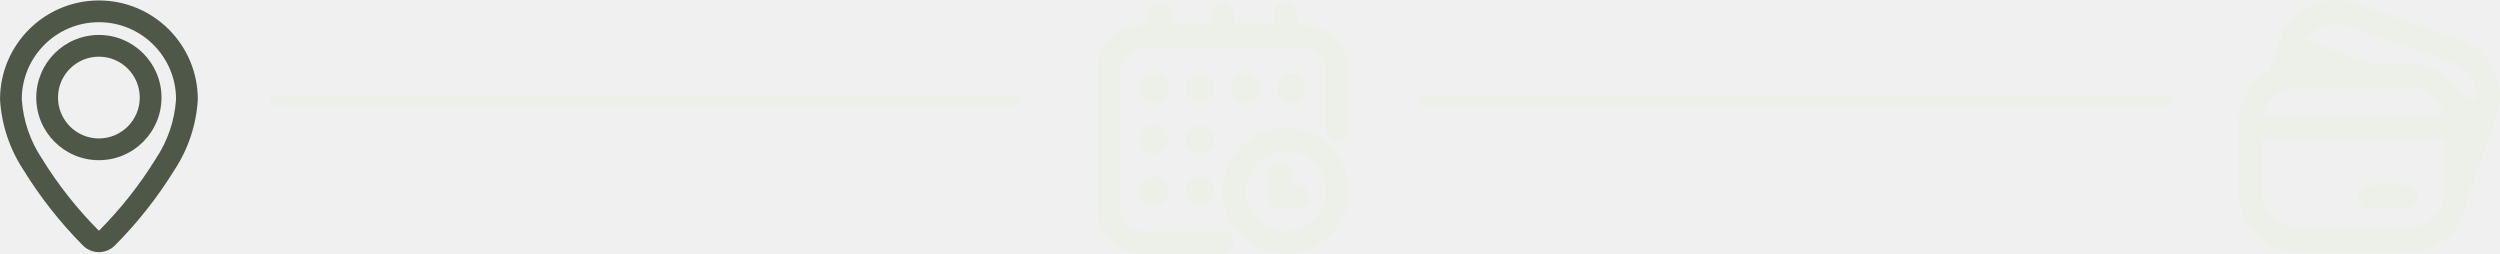
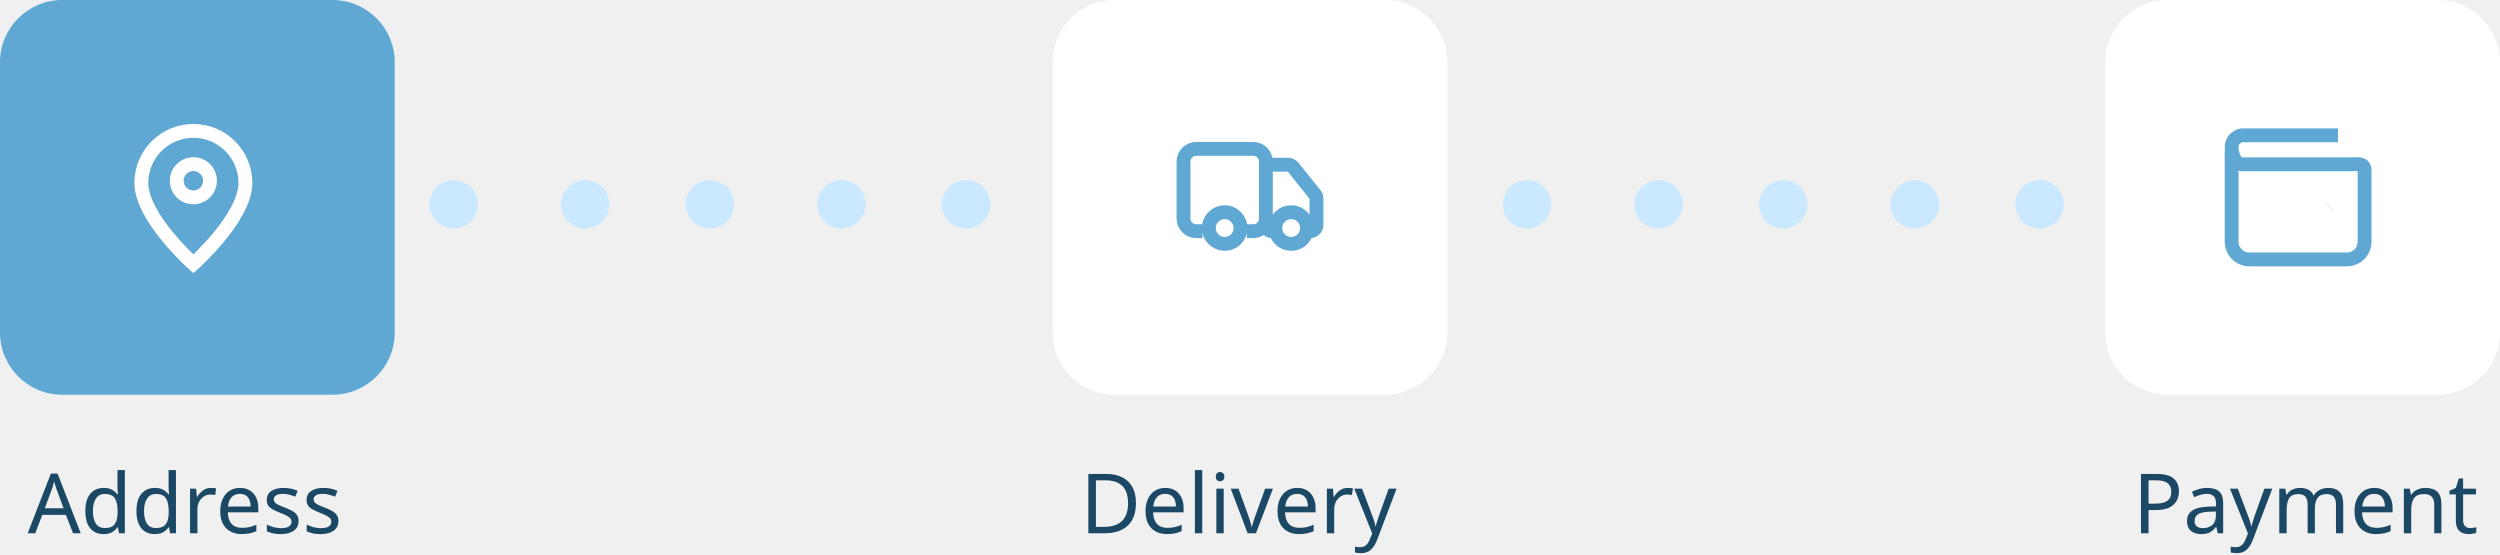
- <svg xmlns="http://www.w3.org/2000/svg" width="278.067" height="28.25" viewBox="0 0 278.067 28.25">
-   <g id="Group_19641" data-name="Group 19641" transform="translate(-76 -97.25)">
-     <g id="Icon" transform="translate(72.603 96.25)">
-       <path id="Path_322" data-name="Path 322" d="M13.465,4.25A6.715,6.715,0,1,1,6.75,10.965,6.718,6.718,0,0,1,13.465,4.25Zm0,1.919a4.8,4.8,0,1,0,4.8,4.8A4.8,4.8,0,0,0,13.465,6.169Z" transform="translate(0.93 0.887)" fill="#4f5748" fill-rule="evenodd" />
-       <path id="Path_322_-_Outline" data-name="Path 322 - Outline" d="M13.515,4.05A6.965,6.965,0,1,1,6.55,11.015,6.973,6.973,0,0,1,13.515,4.05Zm0,13.43A6.465,6.465,0,1,0,7.05,11.015,6.472,6.472,0,0,0,13.515,17.48Zm0-11.512a5.047,5.047,0,1,1-5.047,5.047A5.052,5.052,0,0,1,13.515,5.969Zm0,9.593a4.547,4.547,0,1,0-4.547-4.547A4.552,4.552,0,0,0,13.515,15.562Z" transform="translate(0.88 0.837)" fill="#4f5748" />
-       <path id="Path_324" data-name="Path 324" d="M14.345,1.25A10.753,10.753,0,0,1,25.093,12a15.971,15.971,0,0,1-2.553,7.71,46.672,46.672,0,0,1-6.59,8.369l0,0a2.253,2.253,0,0,1-3.205,0l0,0a46.737,46.737,0,0,1-6.59-8.37A15.971,15.971,0,0,1,3.6,12,10.753,10.753,0,0,1,14.345,1.25Zm0,1.919A8.833,8.833,0,0,0,5.516,12,14.03,14.03,0,0,0,7.8,18.734a44.61,44.61,0,0,0,6.3,8,.337.337,0,0,0,.238.1.332.332,0,0,0,.237-.1,44.541,44.541,0,0,0,6.306-8A14.03,14.03,0,0,0,23.174,12a8.833,8.833,0,0,0-8.829-8.829Z" transform="translate(0.05 0.05)" fill="#4f5748" fill-rule="evenodd" />
-       <path id="Path_324_-_Outline" data-name="Path 324 - Outline" d="M14.4,1.05a11.01,11.01,0,0,1,11,11,15.947,15.947,0,0,1-2.588,7.837A46.681,46.681,0,0,1,16.179,28.3l0,0a2.5,2.5,0,0,1-3.56,0,46.794,46.794,0,0,1-6.63-8.422A15.947,15.947,0,0,1,3.4,12.048,11.01,11.01,0,0,1,14.4,1.05Zm0,27.5a2.016,2.016,0,0,0,1.425-.6,46.173,46.173,0,0,0,6.555-8.323,15.471,15.471,0,0,0,2.518-7.583,10.5,10.5,0,0,0-21,0,15.47,15.47,0,0,0,2.518,7.583,46.274,46.274,0,0,0,6.553,8.322A2.017,2.017,0,0,0,14.4,28.55Zm0-25.581a9.09,9.09,0,0,1,9.079,9.079,13.94,13.94,0,0,1-2.322,6.862,44.717,44.717,0,0,1-6.343,8.046.583.583,0,0,1-.83,0A44.811,44.811,0,0,1,7.637,18.91a13.94,13.94,0,0,1-2.322-6.862A9.09,9.09,0,0,1,14.4,2.969Zm0,23.663a.082.082,0,0,0,.058-.025,44.207,44.207,0,0,0,6.269-7.95,13.476,13.476,0,0,0,2.252-6.609,8.579,8.579,0,1,0-17.159,0,13.476,13.476,0,0,0,2.252,6.609,44.3,44.3,0,0,0,6.268,7.951A.086.086,0,0,0,14.4,26.631Z" fill="#4f5748" />
+ <svg xmlns="http://www.w3.org/2000/svg" width="361" height="80" viewBox="0 0 361 80">
+   <g id="Group_39189" data-name="Group 39189" transform="translate(-35 -119)">
+     <g id="Group_36259" data-name="Group 36259" transform="translate(-5 -6)">
+       <g id="Group_36257" data-name="Group 36257" transform="translate(40.499 125)">
+         <text id="Address" transform="matrix(1, 0, 0, 1, 3.501, 77)" fill="#1b4965" font-size="12" font-family="WorkSans-Medium, Work Sans" font-weight="500" style="isolation: isolate">
+           <tspan x="0" y="0">Address</tspan>
+         </text>
+         <g id="Group_36228" data-name="Group 36228">
+           <rect id="Rectangle_20378" data-name="Rectangle 20378" width="57" height="57" rx="9" transform="translate(-0.499)" fill="#5fa8d3" />
+           <path id="Icon" d="M748,241.6s-7.513-6.678-7.513-11.687a7.513,7.513,0,0,1,15.026,0C755.513,234.922,748,241.6,748,241.6Zm0-9.6a2.4,2.4,0,1,1,2.4-2.4A2.4,2.4,0,0,1,748,232Z" transform="translate(-720.576 -203.5)" fill="none" stroke="#fff" stroke-width="2" />
+         </g>
+       </g>
+       <g id="Group_36256" data-name="Group 36256" transform="translate(344 125)">
+         <text id="payment" transform="matrix(1, 0, 0, 1, 4, 77)" fill="#1b4965" font-size="12" font-family="WorkSans-Medium, Work Sans" font-weight="500" style="isolation: isolate">
+           <tspan x="0" y="0">Payment</tspan>
+         </text>
+         <g id="Group_36229" data-name="Group 36229">
+           <rect id="Rectangle_20379" data-name="Rectangle 20379" width="57" height="57" rx="9" fill="#fff" />
+           <path id="Icon-2" data-name="Icon" d="M1409.76,531.04h-13.87a1.723,1.723,0,0,0-1.49,1.8c0,1.2.67,2.387,1.49,2.387h15.58c1.17,0,2.13-.245,2.13.933V546.4a2.562,2.562,0,0,1-2.56,2.56h-14.08a2.562,2.562,0,0,1-2.56-2.56V533.44m14.1,7.823-.02.017" transform="translate(-1376.153 -511.5)" fill="none" stroke="#5fa8d3" stroke-linejoin="round" stroke-width="2" />
+         </g>
+       </g>
+       <g id="Group_36258" data-name="Group 36258" transform="translate(192 125)">
+         <text id="delivery" transform="matrix(1, 0, 0, 1, 4, 77)" fill="#1b4965" font-size="12" font-family="WorkSans-Medium, Work Sans" font-weight="500" style="isolation: isolate">
+           <tspan x="0" y="0">Delivery</tspan>
+         </text>
+         <g id="Group_36231" data-name="Group 36231">
+           <rect id="Rectangle_20381" data-name="Rectangle 20381" width="57" height="57" rx="9" fill="#fff" />
+           <path id="Icon-3" data-name="Icon" d="M1397.14,281.029h-.91a1.83,1.83,0,0,1-1.83-1.829v-8.228a1.83,1.83,0,0,1,1.83-1.829h8.23a1.83,1.83,0,0,1,1.83,1.829V279.2a1.83,1.83,0,0,1-1.83,1.829h-.92m4.12,0h-.46a.914.914,0,0,1-.91-.914v-7.772a.913.913,0,0,1,.91-.914h2.3a.932.932,0,0,1,.72.343l3.18,3.978a.911.911,0,0,1,.2.571v3.794a.914.914,0,0,1-.91.914m-12.35,1.828a2.285,2.285,0,1,1,2.29-2.285A2.282,2.282,0,0,1,1400.34,282.857Zm9.6,0a2.285,2.285,0,1,1,2.29-2.285A2.282,2.282,0,0,1,1409.94,282.857Z" transform="translate(-1375.5 -247.643)" fill="none" stroke="#5fa8d3" stroke-width="2" />
+         </g>
+       </g>
    </g>
-     <line id="Line_9" data-name="Line 9" x2="82.6" transform="translate(106.5 108.5)" fill="none" stroke="#edf0e8" stroke-linecap="round" stroke-width="1" />
-     <line id="Line_10" data-name="Line 10" x2="82.603" transform="translate(234.5 108.5)" fill="none" stroke="#edf0e8" stroke-linecap="round" stroke-width="1" />
-     <g id="Icon-2" data-name="Icon" transform="translate(197 96.5)">
-       <path id="Path_325" data-name="Path 325" d="M18.932,12.25a6.682,6.682,0,1,1-6.682,6.682A6.684,6.684,0,0,1,18.932,12.25Zm0,1.909A4.773,4.773,0,1,0,23.7,18.932,4.774,4.774,0,0,0,18.932,14.159Z" transform="translate(3.068 3.068)" fill="#edf0e8" fill-rule="evenodd" />
-       <path id="Path_325_-_Outline" data-name="Path 325 - Outline" d="M19,12a7,7,0,1,1-7,7A7.008,7.008,0,0,1,19,12Zm0,13.364A6.364,6.364,0,1,0,12.636,19,6.371,6.371,0,0,0,19,25.364Zm0-11.455A5.091,5.091,0,1,1,13.909,19,5.1,5.1,0,0,1,19,13.909Zm0,9.545A4.455,4.455,0,1,0,14.545,19,4.46,4.46,0,0,0,19,23.455Z" transform="translate(3 3)" fill="#edf0e8" />
-       <path id="Path_326" data-name="Path 326" d="M16.25,16.2a.955.955,0,1,1,1.909,0V17.8h.955a.955.955,0,1,1,0,1.909H17.2a.955.955,0,0,1-.955-.955Z" transform="translate(4.159 3.886)" fill="#edf0e8" fill-rule="evenodd" />
-       <path id="Path_326_-_Outline" data-name="Path 326 - Outline" d="M17.273,15a1.274,1.274,0,0,1,1.273,1.273v1.273h.636a1.273,1.273,0,1,1,0,2.545H17.273A1.274,1.274,0,0,1,16,18.818V16.273A1.274,1.274,0,0,1,17.273,15Zm1.909,4.455a.636.636,0,1,0,0-1.273H17.909V16.273a.636.636,0,1,0-1.273,0v2.545a.637.637,0,0,0,.636.636Z" transform="translate(4.091 3.818)" fill="#edf0e8" />
-       <path id="Path_327" data-name="Path 327" d="M28.614,14.386a.955.955,0,1,1-1.909,0V8.023a2.863,2.863,0,0,0-2.864-2.864H6.023A2.863,2.863,0,0,0,3.159,8.023V23.3a2.863,2.863,0,0,0,2.864,2.864h8.909a.955.955,0,1,1,0,1.909H6.023A4.773,4.773,0,0,1,1.25,23.3V8.023A4.773,4.773,0,0,1,6.023,3.25H23.841a4.773,4.773,0,0,1,4.773,4.773Z" transform="translate(0.068 0.614)" fill="#edf0e8" fill-rule="evenodd" />
-       <path id="Path_327_-_Outline" data-name="Path 327 - Outline" d="M6.091,3H23.909A5.1,5.1,0,0,1,29,8.091v6.364a1.273,1.273,0,1,1-2.545,0V8.091a2.548,2.548,0,0,0-2.545-2.545H6.091A2.548,2.548,0,0,0,3.545,8.091V23.364a2.548,2.548,0,0,0,2.545,2.545H15a1.273,1.273,0,0,1,0,2.545H6.091A5.1,5.1,0,0,1,1,23.364V8.091A5.1,5.1,0,0,1,6.091,3ZM27.727,15.091a.637.637,0,0,0,.636-.636V8.091a4.46,4.46,0,0,0-4.455-4.455H6.091A4.46,4.46,0,0,0,1.636,8.091V23.364a4.46,4.46,0,0,0,4.455,4.455H15a.636.636,0,1,0,0-1.273H6.091a3.185,3.185,0,0,1-3.182-3.182V8.091A3.185,3.185,0,0,1,6.091,4.909H23.909a3.185,3.185,0,0,1,3.182,3.182v6.364A.637.637,0,0,0,27.727,15.091Z" transform="translate(0 0.545)" fill="#edf0e8" />
-       <path id="Path_328" data-name="Path 328" d="M13.159,4.75a.955.955,0,1,1-1.909,0V2.2a.955.955,0,1,1,1.909,0Z" transform="translate(2.795 0.068)" fill="#edf0e8" fill-rule="evenodd" />
-       <path id="Path_328_-_Outline" data-name="Path 328 - Outline" d="M12.273,6.091A1.274,1.274,0,0,1,11,4.818V2.273a1.273,1.273,0,1,1,2.545,0V4.818A1.274,1.274,0,0,1,12.273,6.091Zm0-4.455a.637.637,0,0,0-.636.636V4.818a.636.636,0,0,0,1.273,0V2.273A.637.637,0,0,0,12.273,1.636Z" transform="translate(2.727)" fill="#edf0e8" />
-       <path id="Path_329" data-name="Path 329" d="M18.659,4.75a.955.955,0,1,1-1.909,0V2.2a.955.955,0,1,1,1.909,0Z" transform="translate(4.295 0.068)" fill="#edf0e8" fill-rule="evenodd" />
-       <path id="Path_329_-_Outline" data-name="Path 329 - Outline" d="M17.773,6.091A1.274,1.274,0,0,1,16.5,4.818V2.273a1.273,1.273,0,1,1,2.545,0V4.818A1.274,1.274,0,0,1,17.773,6.091Zm0-4.455a.637.637,0,0,0-.636.636V4.818a.636.636,0,1,0,1.273,0V2.273A.637.637,0,0,0,17.773,1.636Z" transform="translate(4.227)" fill="#edf0e8" />
-       <path id="Path_330" data-name="Path 330" d="M7.659,4.75a.955.955,0,0,1-1.909,0V2.2a.955.955,0,0,1,1.909,0Z" transform="translate(1.295 0.068)" fill="#edf0e8" fill-rule="evenodd" />
-       <path id="Path_330_-_Outline" data-name="Path 330 - Outline" d="M6.773,6.091A1.274,1.274,0,0,1,5.5,4.818V2.273a1.273,1.273,0,1,1,2.545,0V4.818A1.274,1.274,0,0,1,6.773,6.091Zm0-4.455a.637.637,0,0,0-.636.636V4.818a.636.636,0,0,0,1.273,0V2.273A.637.637,0,0,0,6.773,1.636Z" transform="translate(1.227)" fill="#edf0e8" />
-       <circle id="Ellipse_21" data-name="Ellipse 21" cx="1.273" cy="1.273" r="1.273" transform="translate(6.091 9.273)" fill="#edf0e8" />
-       <path id="Ellipse_21_-_Outline" data-name="Ellipse 21 - Outline" d="M1.341-.25A1.591,1.591,0,1,1-.25,1.341,1.593,1.593,0,0,1,1.341-.25Zm0,2.545a.955.955,0,1,0-.955-.955A.956.956,0,0,0,1.341,2.3Z" transform="translate(6.023 9.205)" fill="#edf0e8" />
-       <circle id="Ellipse_22" data-name="Ellipse 22" cx="1.273" cy="1.273" r="1.273" transform="translate(11.182 9.273)" fill="#edf0e8" />
-       <path id="Ellipse_22_-_Outline" data-name="Ellipse 22 - Outline" d="M1.341-.25A1.591,1.591,0,1,1-.25,1.341,1.593,1.593,0,0,1,1.341-.25Zm0,2.545a.955.955,0,1,0-.955-.955A.956.956,0,0,0,1.341,2.3Z" transform="translate(11.114 9.205)" fill="#edf0e8" />
-       <circle id="Ellipse_23" data-name="Ellipse 23" cx="1.273" cy="1.273" r="1.273" transform="translate(16.273 9.273)" fill="#edf0e8" />
-       <path id="Ellipse_23_-_Outline" data-name="Ellipse 23 - Outline" d="M1.341-.25A1.591,1.591,0,1,1-.25,1.341,1.593,1.593,0,0,1,1.341-.25Zm0,2.545a.955.955,0,1,0-.955-.955A.956.956,0,0,0,1.341,2.3Z" transform="translate(16.205 9.205)" fill="#edf0e8" />
-       <circle id="Ellipse_24" data-name="Ellipse 24" cx="1.273" cy="1.273" r="1.273" transform="translate(21.364 9.273)" fill="#edf0e8" />
-       <path id="Ellipse_24_-_Outline" data-name="Ellipse 24 - Outline" d="M1.341-.25A1.591,1.591,0,1,1-.25,1.341,1.593,1.593,0,0,1,1.341-.25Zm0,2.545a.955.955,0,1,0-.955-.955A.956.956,0,0,0,1.341,2.3Z" transform="translate(21.295 9.205)" fill="#edf0e8" />
-       <circle id="Ellipse_25" data-name="Ellipse 25" cx="1.273" cy="1.273" r="1.273" transform="translate(6.091 15)" fill="#edf0e8" />
-       <path id="Ellipse_25_-_Outline" data-name="Ellipse 25 - Outline" d="M1.341-.25A1.591,1.591,0,1,1-.25,1.341,1.593,1.593,0,0,1,1.341-.25Zm0,2.545a.955.955,0,1,0-.955-.955A.956.956,0,0,0,1.341,2.3Z" transform="translate(6.023 14.932)" fill="#edf0e8" />
-       <circle id="Ellipse_26" data-name="Ellipse 26" cx="1.273" cy="1.273" r="1.273" transform="translate(11.182 15)" fill="#edf0e8" />
-       <path id="Ellipse_26_-_Outline" data-name="Ellipse 26 - Outline" d="M1.341-.25A1.591,1.591,0,1,1-.25,1.341,1.593,1.593,0,0,1,1.341-.25Zm0,2.545a.955.955,0,1,0-.955-.955A.956.956,0,0,0,1.341,2.3Z" transform="translate(11.114 14.932)" fill="#edf0e8" />
-       <circle id="Ellipse_27" data-name="Ellipse 27" cx="1.273" cy="1.273" r="1.273" transform="translate(6.091 20.727)" fill="#edf0e8" />
-       <path id="Ellipse_27_-_Outline" data-name="Ellipse 27 - Outline" d="M1.341-.25A1.591,1.591,0,1,1-.25,1.341,1.593,1.593,0,0,1,1.341-.25Zm0,2.545a.955.955,0,1,0-.955-.955A.956.956,0,0,0,1.341,2.3Z" transform="translate(6.023 20.659)" fill="#edf0e8" />
-       <circle id="Ellipse_28" data-name="Ellipse 28" cx="1.273" cy="1.273" r="1.273" transform="translate(11.182 20.727)" fill="#edf0e8" />
-       <path id="Ellipse_28_-_Outline" data-name="Ellipse 28 - Outline" d="M1.341-.25A1.591,1.591,0,1,1-.25,1.341,1.593,1.593,0,0,1,1.341-.25Zm0,2.545a.955.955,0,1,0-.955-.955A.956.956,0,0,0,1.341,2.3Z" transform="translate(11.114 20.659)" fill="#edf0e8" />
+     <g id="Group_36275" data-name="Group 36275" transform="translate(-16 -391)">
+       <circle id="Ellipse_32" data-name="Ellipse 32" cx="3.5" cy="3.5" r="3.5" transform="translate(113 536)" fill="#cae9ff" />
+       <circle id="Ellipse_32-2" data-name="Ellipse 32" cx="3.5" cy="3.5" r="3.5" transform="translate(132 536)" fill="#cae9ff" />
+       <circle id="Ellipse_32-3" data-name="Ellipse 32" cx="3.5" cy="3.5" r="3.5" transform="translate(150 536)" fill="#cae9ff" />
+       <circle id="Ellipse_32-4" data-name="Ellipse 32" cx="3.5" cy="3.5" r="3.5" transform="translate(169 536)" fill="#cae9ff" />
+       <circle id="Ellipse_32-5" data-name="Ellipse 32" cx="3.5" cy="3.5" r="3.5" transform="translate(187 536)" fill="#cae9ff" />
    </g>
-     <g id="atm-card" transform="translate(324.06 95.851)">
-       <g id="Group_121" data-name="Group 121" transform="translate(2.075 5.739)">
-         <path id="Path_331" data-name="Path 331" d="M14.07,9.627a.959.959,0,0,1-.33-.053L5.991,6.868a.994.994,0,1,1,.66-1.875L14.4,7.7a.991.991,0,0,1-.33,1.927Z" transform="translate(-0.671 -4.607)" fill="#edf0e8" />
-         <path id="Path_331_-_Outline" data-name="Path 331 - Outline" d="M14.15,10.037a1.272,1.272,0,0,1-.442-.072L5.963,7.26a1.316,1.316,0,0,1-.81-1.688,1.32,1.32,0,0,1,1.688-.81l7.749,2.706a1.321,1.321,0,0,1-.439,2.569ZM6.4,5.347a.664.664,0,0,0-.215,1.291l7.753,2.708a.637.637,0,0,0,.214.032.661.661,0,0,0,.219-1.287L6.623,5.386A.679.679,0,0,0,6.4,5.347Z" transform="translate(-0.751 -4.687)" fill="#edf0e8" />
-         <path id="Path_332" data-name="Path 332" d="M21.63,12.266a.959.959,0,0,1-.33-.053l-2.429-.845a.991.991,0,0,1,.647-1.875l2.429.845a.991.991,0,0,1-.33,1.927Z" transform="translate(3.451 -3.166)" fill="#edf0e8" />
-         <path id="Path_332_-_Outline" data-name="Path 332 - Outline" d="M21.71,12.676H21.7a1.264,1.264,0,0,1-.429-.072l-2.426-.844a1.324,1.324,0,0,1,.433-2.574,1.257,1.257,0,0,1,.436.078l2.423.843a1.321,1.321,0,0,1-.425,2.569Zm-2.434-2.83a.675.675,0,0,0-.622.446.661.661,0,0,0,.408.845l2.433.846a.629.629,0,0,0,.207.032.661.661,0,0,0,.213-1.287L19.49,9.886A.609.609,0,0,0,19.276,9.847Z" transform="translate(3.371 -3.246)" fill="#edf0e8" />
-         <path id="Path_333" data-name="Path 333" d="M23.633,13.3H3.04a.99.99,0,1,1,0-1.98H23.633a.99.99,0,1,1,0,1.98Z" transform="translate(-1.72 -2.563)" fill="#edf0e8" />
-         <path id="Path_333_-_Outline" data-name="Path 333 - Outline" d="M23.713,13.71H3.12a1.32,1.32,0,1,1,0-2.64H23.713a1.32,1.32,0,1,1,0,2.64ZM3.12,11.73a.66.66,0,1,0,0,1.32H23.713a.66.66,0,1,0,0-1.32Z" transform="translate(-1.8 -2.643)" fill="#edf0e8" />
-       </g>
-       <path id="Path_334" data-name="Path 334" d="M24.3,23.366a.965.965,0,0,1-.581-.2.991.991,0,0,1-.211-1.386,4.361,4.361,0,0,0,.568-1.069L26.62,13.4a4.321,4.321,0,0,0-2.64-5.478L12.336,3.881a4.179,4.179,0,0,0-3.261.185A4.316,4.316,0,0,0,6.885,6.521L5.5,10.482a.994.994,0,1,1-1.875-.66L5.01,5.861A6.264,6.264,0,0,1,13,2.007l11.63,4.053a6.273,6.273,0,0,1,3.855,7.987l-2.548,7.313a6.336,6.336,0,0,1-.832,1.6A1.013,1.013,0,0,1,24.3,23.366Z" transform="translate(0.841 0.08)" fill="#edf0e8" />
-       <path id="Path_334_-_Outline" data-name="Path 334 - Outline" d="M24.377,23.776a1.29,1.29,0,0,1-.782-.266,1.318,1.318,0,0,1-.276-1.843,4.031,4.031,0,0,0,.523-.987l2.546-7.309a3.99,3.99,0,0,0-2.439-5.059L12.309,4.273A3.911,3.911,0,0,0,11,4.045a3.854,3.854,0,0,0-1.7.4A3.988,3.988,0,0,0,7.276,6.711L5.89,10.671a1.334,1.334,0,0,1-1.25.886,1.3,1.3,0,0,1-.44-.077,1.316,1.316,0,0,1-.807-1.687l1.386-3.96a6.574,6.574,0,0,1,8.408-4.057L24.815,5.828a6.6,6.6,0,0,1,4.057,8.408l-2.547,7.312a6.615,6.615,0,0,1-.873,1.678l-.006.008A1.346,1.346,0,0,1,24.377,23.776ZM11,3.385a4.566,4.566,0,0,1,1.526.265L24.168,7.689a4.652,4.652,0,0,1,2.844,5.9l-2.551,7.322a4.686,4.686,0,0,1-.612,1.15.663.663,0,0,0,.146.925.637.637,0,0,0,.382.131.683.683,0,0,0,.538-.273,5.965,5.965,0,0,0,.786-1.51l2.548-7.315A5.943,5.943,0,0,0,24.6,6.451L12.968,2.4A5.934,5.934,0,0,0,5.4,6.05l-1.386,3.96a.662.662,0,0,0,.407.848.641.641,0,0,0,.217.038.671.671,0,0,0,.628-.446L6.653,6.492A4.645,4.645,0,0,1,9.012,3.849,4.509,4.509,0,0,1,11,3.385Z" transform="translate(0.76)" fill="#edf0e8" />
-       <path id="Path_335" data-name="Path 335" d="M19.777,27.28H7.46a6.276,6.276,0,0,1-6.27-6.27V13.26A6.276,6.276,0,0,1,7.46,6.99H19.777a6.276,6.276,0,0,1,6.27,6.27v7.749A6.276,6.276,0,0,1,19.777,27.28ZM7.46,8.97a4.3,4.3,0,0,0-4.29,4.29v7.749A4.3,4.3,0,0,0,7.46,25.3H19.777a4.3,4.3,0,0,0,4.29-4.29V13.26a4.3,4.3,0,0,0-4.29-4.29Z" transform="translate(0.08 1.79)" fill="#edf0e8" />
-       <path id="Path_335_-_Outline" data-name="Path 335 - Outline" d="M19.857,27.69H7.54a6.608,6.608,0,0,1-6.6-6.6V13.34a6.608,6.608,0,0,1,6.6-6.6H19.857a6.608,6.608,0,0,1,6.6,6.6v7.749A6.608,6.608,0,0,1,19.857,27.69ZM7.54,7.4A5.947,5.947,0,0,0,1.6,13.34v7.749a5.947,5.947,0,0,0,5.94,5.94H19.857a5.947,5.947,0,0,0,5.94-5.94V13.34a5.947,5.947,0,0,0-5.94-5.94ZM19.857,25.71H7.54a4.626,4.626,0,0,1-4.62-4.62V13.34A4.626,4.626,0,0,1,7.54,8.72H19.857a4.626,4.626,0,0,1,4.62,4.62v7.749A4.626,4.626,0,0,1,19.857,25.71ZM7.54,9.38a3.965,3.965,0,0,0-3.96,3.96v7.749a3.965,3.965,0,0,0,3.96,3.96H19.857a3.965,3.965,0,0,0,3.96-3.96V13.34a3.965,3.965,0,0,0-3.96-3.96Z" transform="translate(0 1.709)" fill="#edf0e8" />
-       <path id="Path_336" data-name="Path 336" d="M16.2,19.23H12.24a.99.99,0,1,1,0-1.98H16.2a.99.99,0,1,1,0,1.98Z" transform="translate(3.3 5.074)" fill="#edf0e8" />
-       <path id="Path_336_-_Outline" data-name="Path 336 - Outline" d="M16.28,19.64H12.32a1.32,1.32,0,1,1,0-2.64h3.96a1.32,1.32,0,1,1,0,2.64Zm-3.96-1.98a.66.66,0,1,0,0,1.32h3.96a.66.66,0,1,0,0-1.32Z" transform="translate(3.22 4.994)" fill="#edf0e8" />
+     <g id="Group_36276" data-name="Group 36276" transform="translate(139 -391)">
+       <circle id="Ellipse_32-6" data-name="Ellipse 32" cx="3.5" cy="3.5" r="3.5" transform="translate(113 536)" fill="#cae9ff" />
+       <circle id="Ellipse_32-7" data-name="Ellipse 32" cx="3.5" cy="3.5" r="3.5" transform="translate(132 536)" fill="#cae9ff" />
+       <circle id="Ellipse_32-8" data-name="Ellipse 32" cx="3.5" cy="3.5" r="3.5" transform="translate(150 536)" fill="#cae9ff" />
+       <circle id="Ellipse_32-9" data-name="Ellipse 32" cx="3.5" cy="3.5" r="3.5" transform="translate(169 536)" fill="#cae9ff" />
+       <circle id="Ellipse_32-10" data-name="Ellipse 32" cx="3.5" cy="3.5" r="3.5" transform="translate(187 536)" fill="#cae9ff" />
    </g>
  </g>
</svg>
